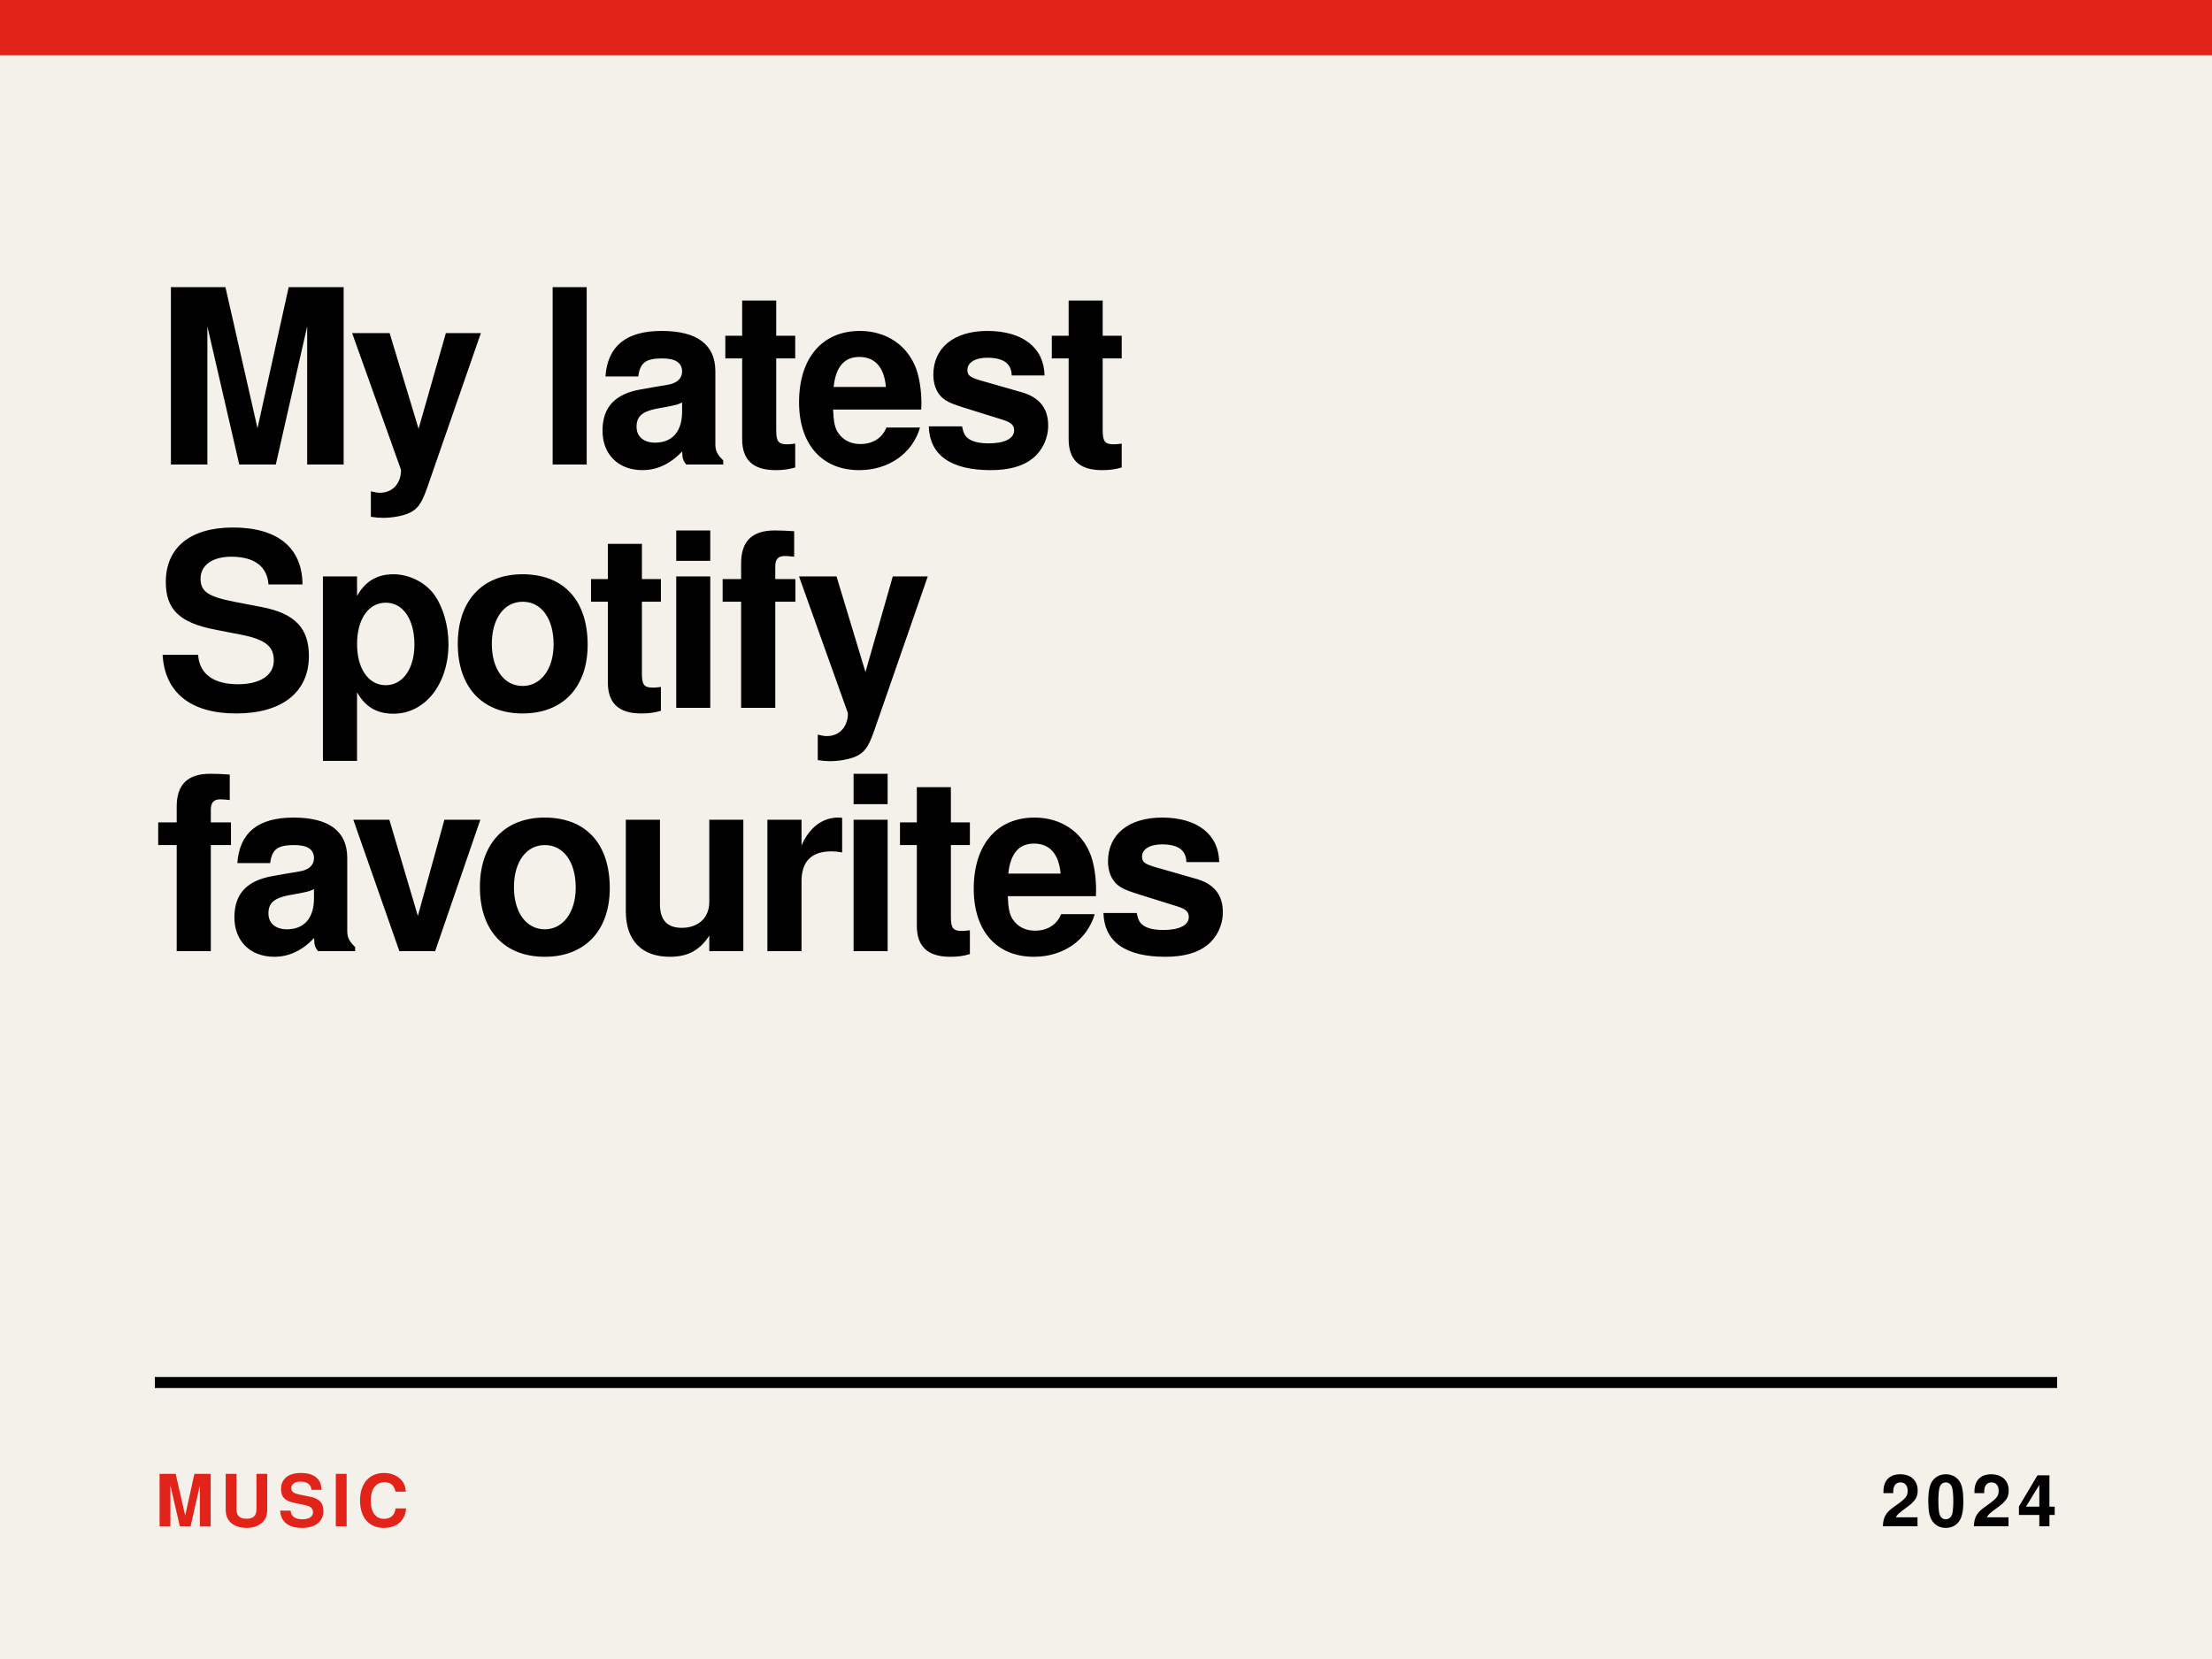
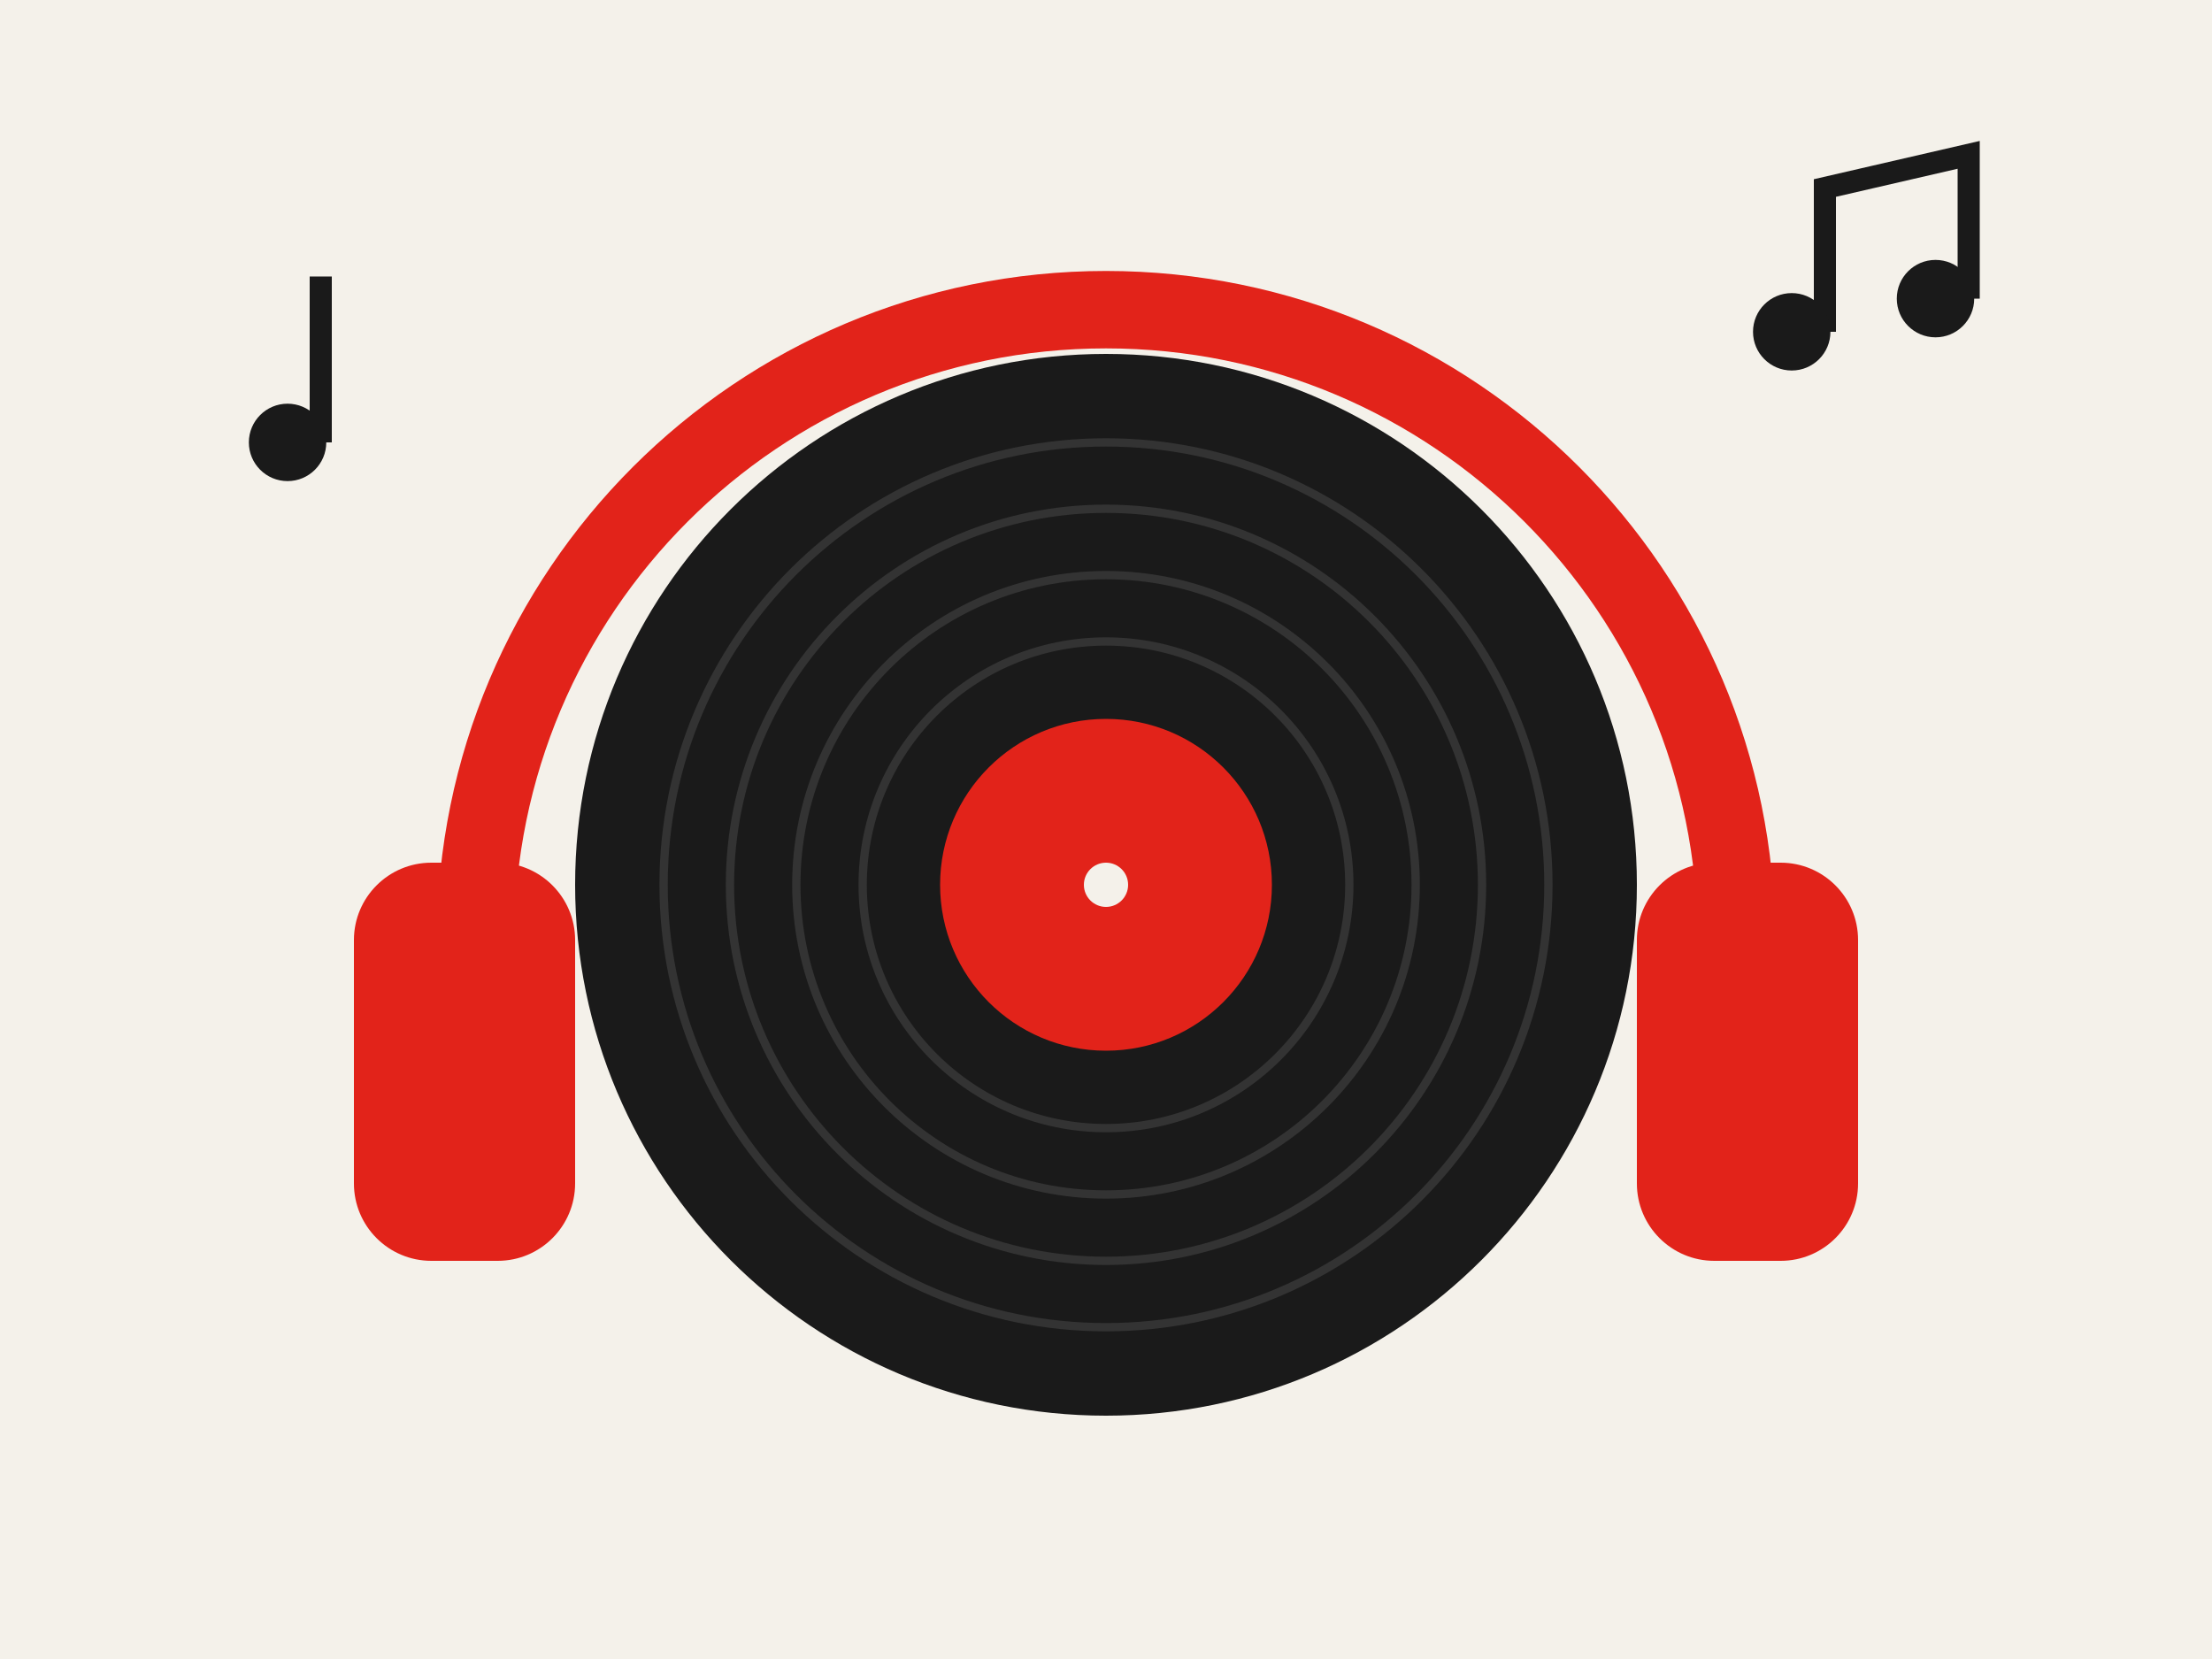
<svg xmlns="http://www.w3.org/2000/svg" viewBox="0 0 400 300" width="400" height="300">
  <rect width="400" height="300" fill="#f4f1ea" />
-   <rect width="400" height="10" fill="#e2231a" />
-   <text x="28" y="84" font-family="'Helvetica Neue', Helvetica, Arial, sans-serif" font-size="44" font-weight="700" letter-spacing="-1.5" fill="#000">
-     <tspan x="28" dy="0">My latest</tspan>
-     <tspan x="28" dy="44">Spotify</tspan>
-     <tspan x="28" dy="44">favourites</tspan>
-   </text>
-   <line x1="28" y1="250" x2="372" y2="250" stroke="#000" stroke-width="2" />
-   <text x="28" y="276" font-family="'Helvetica Neue', Helvetica, Arial, sans-serif" font-size="13" font-weight="700" letter-spacing="1" fill="#e2231a">MUSIC</text>
-   <text x="372" y="276" text-anchor="end" font-family="'Helvetica Neue', Helvetica, Arial, sans-serif" font-size="13" font-weight="700" letter-spacing="1" fill="#000">2024</text>
+   <circle cx="200" cy="160" r="96" fill="#1a1a1a" />
+   <circle cx="200" cy="160" r="44" fill="none" stroke="#333" stroke-width="1.5" />
+   <circle cx="200" cy="160" r="56" fill="none" stroke="#333" stroke-width="1.5" />
+   <circle cx="200" cy="160" r="68" fill="none" stroke="#333" stroke-width="1.5" />
+   <circle cx="200" cy="160" r="80" fill="none" stroke="#333" stroke-width="1.5" />
+   <circle cx="200" cy="160" r="30" fill="#e2231a" />
+   <circle cx="200" cy="160" r="4" fill="#f4f1ea" />
+   <path d="M86 170 a114 114 0 0 1 228 0" fill="none" stroke="#e2231a" stroke-width="14" stroke-linecap="round" />
+   <rect x="64" y="156" width="40" height="72" rx="14" fill="#e2231a" />
+   <rect x="296" y="156" width="40" height="72" rx="14" fill="#e2231a" />
+   <path d="M330 60 v-26 l26 -6 v26" fill="none" stroke="#1a1a1a" stroke-width="4" />
+   <circle cx="324" cy="60" r="7" fill="#1a1a1a" />
+   <circle cx="350" cy="54" r="7" fill="#1a1a1a" />
+   <path d="M58 80 v-30" stroke="#1a1a1a" stroke-width="4" />
+   <circle cx="52" cy="80" r="7" fill="#1a1a1a" />
</svg>
